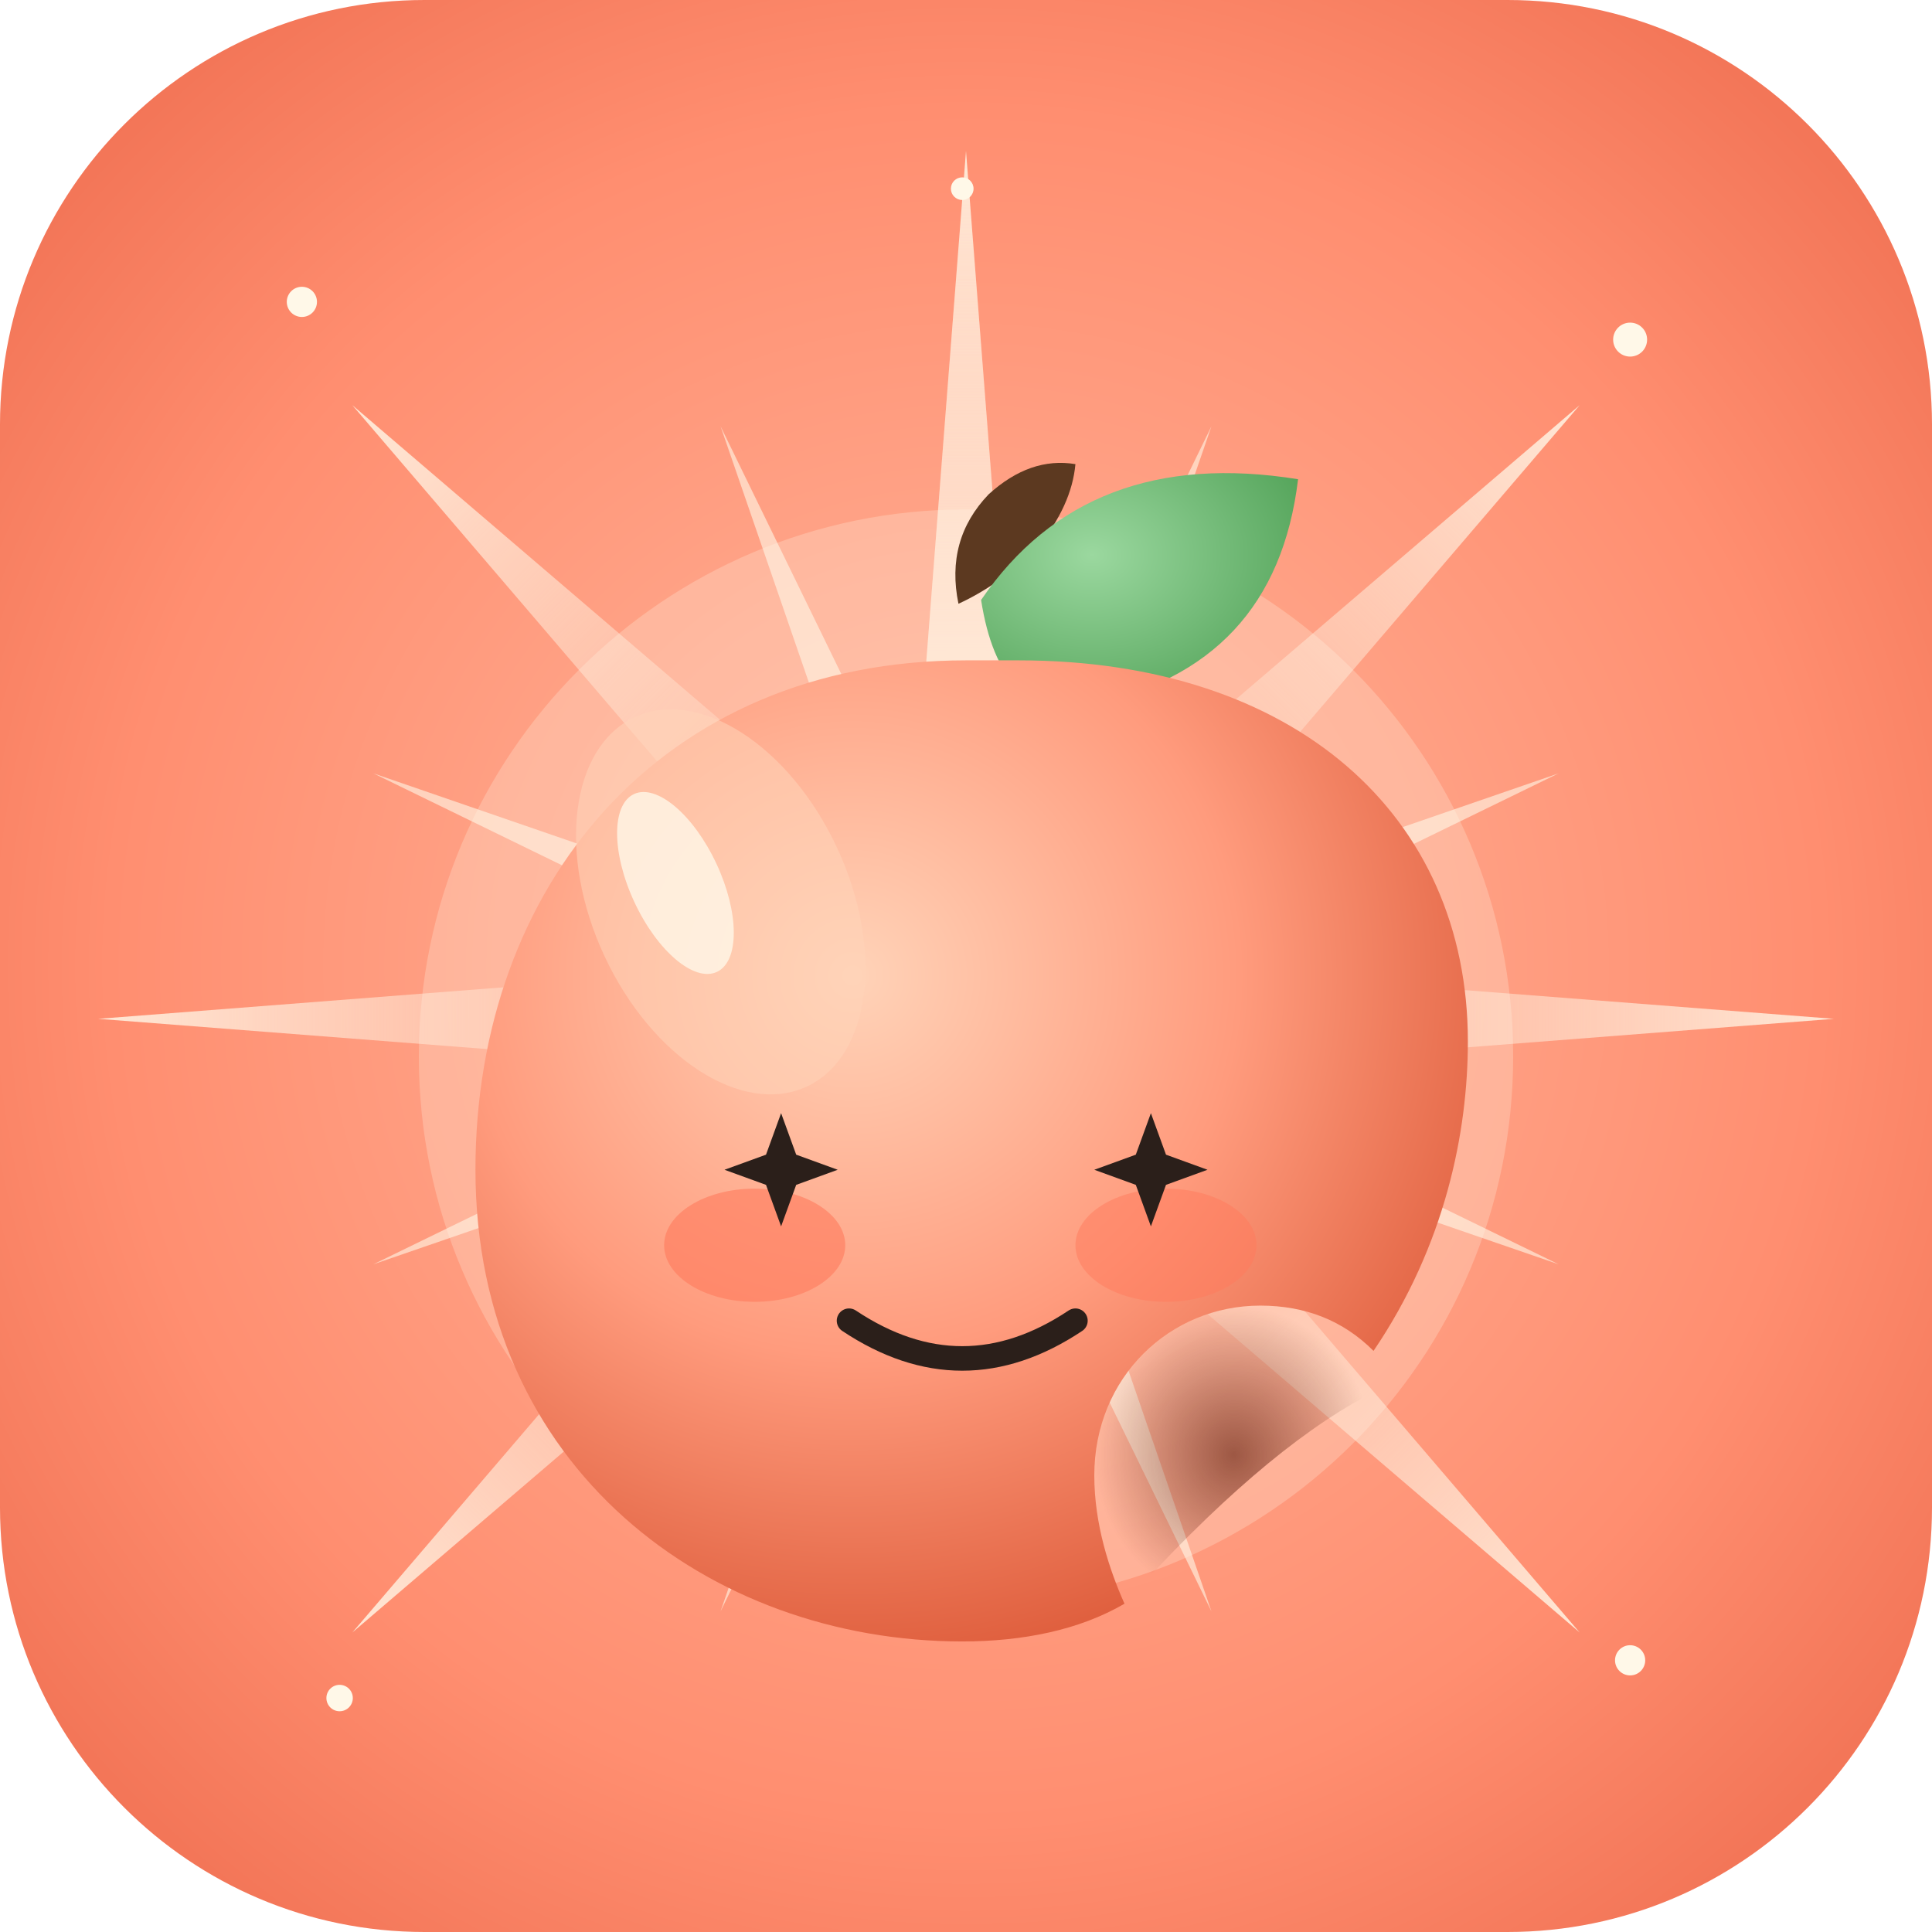
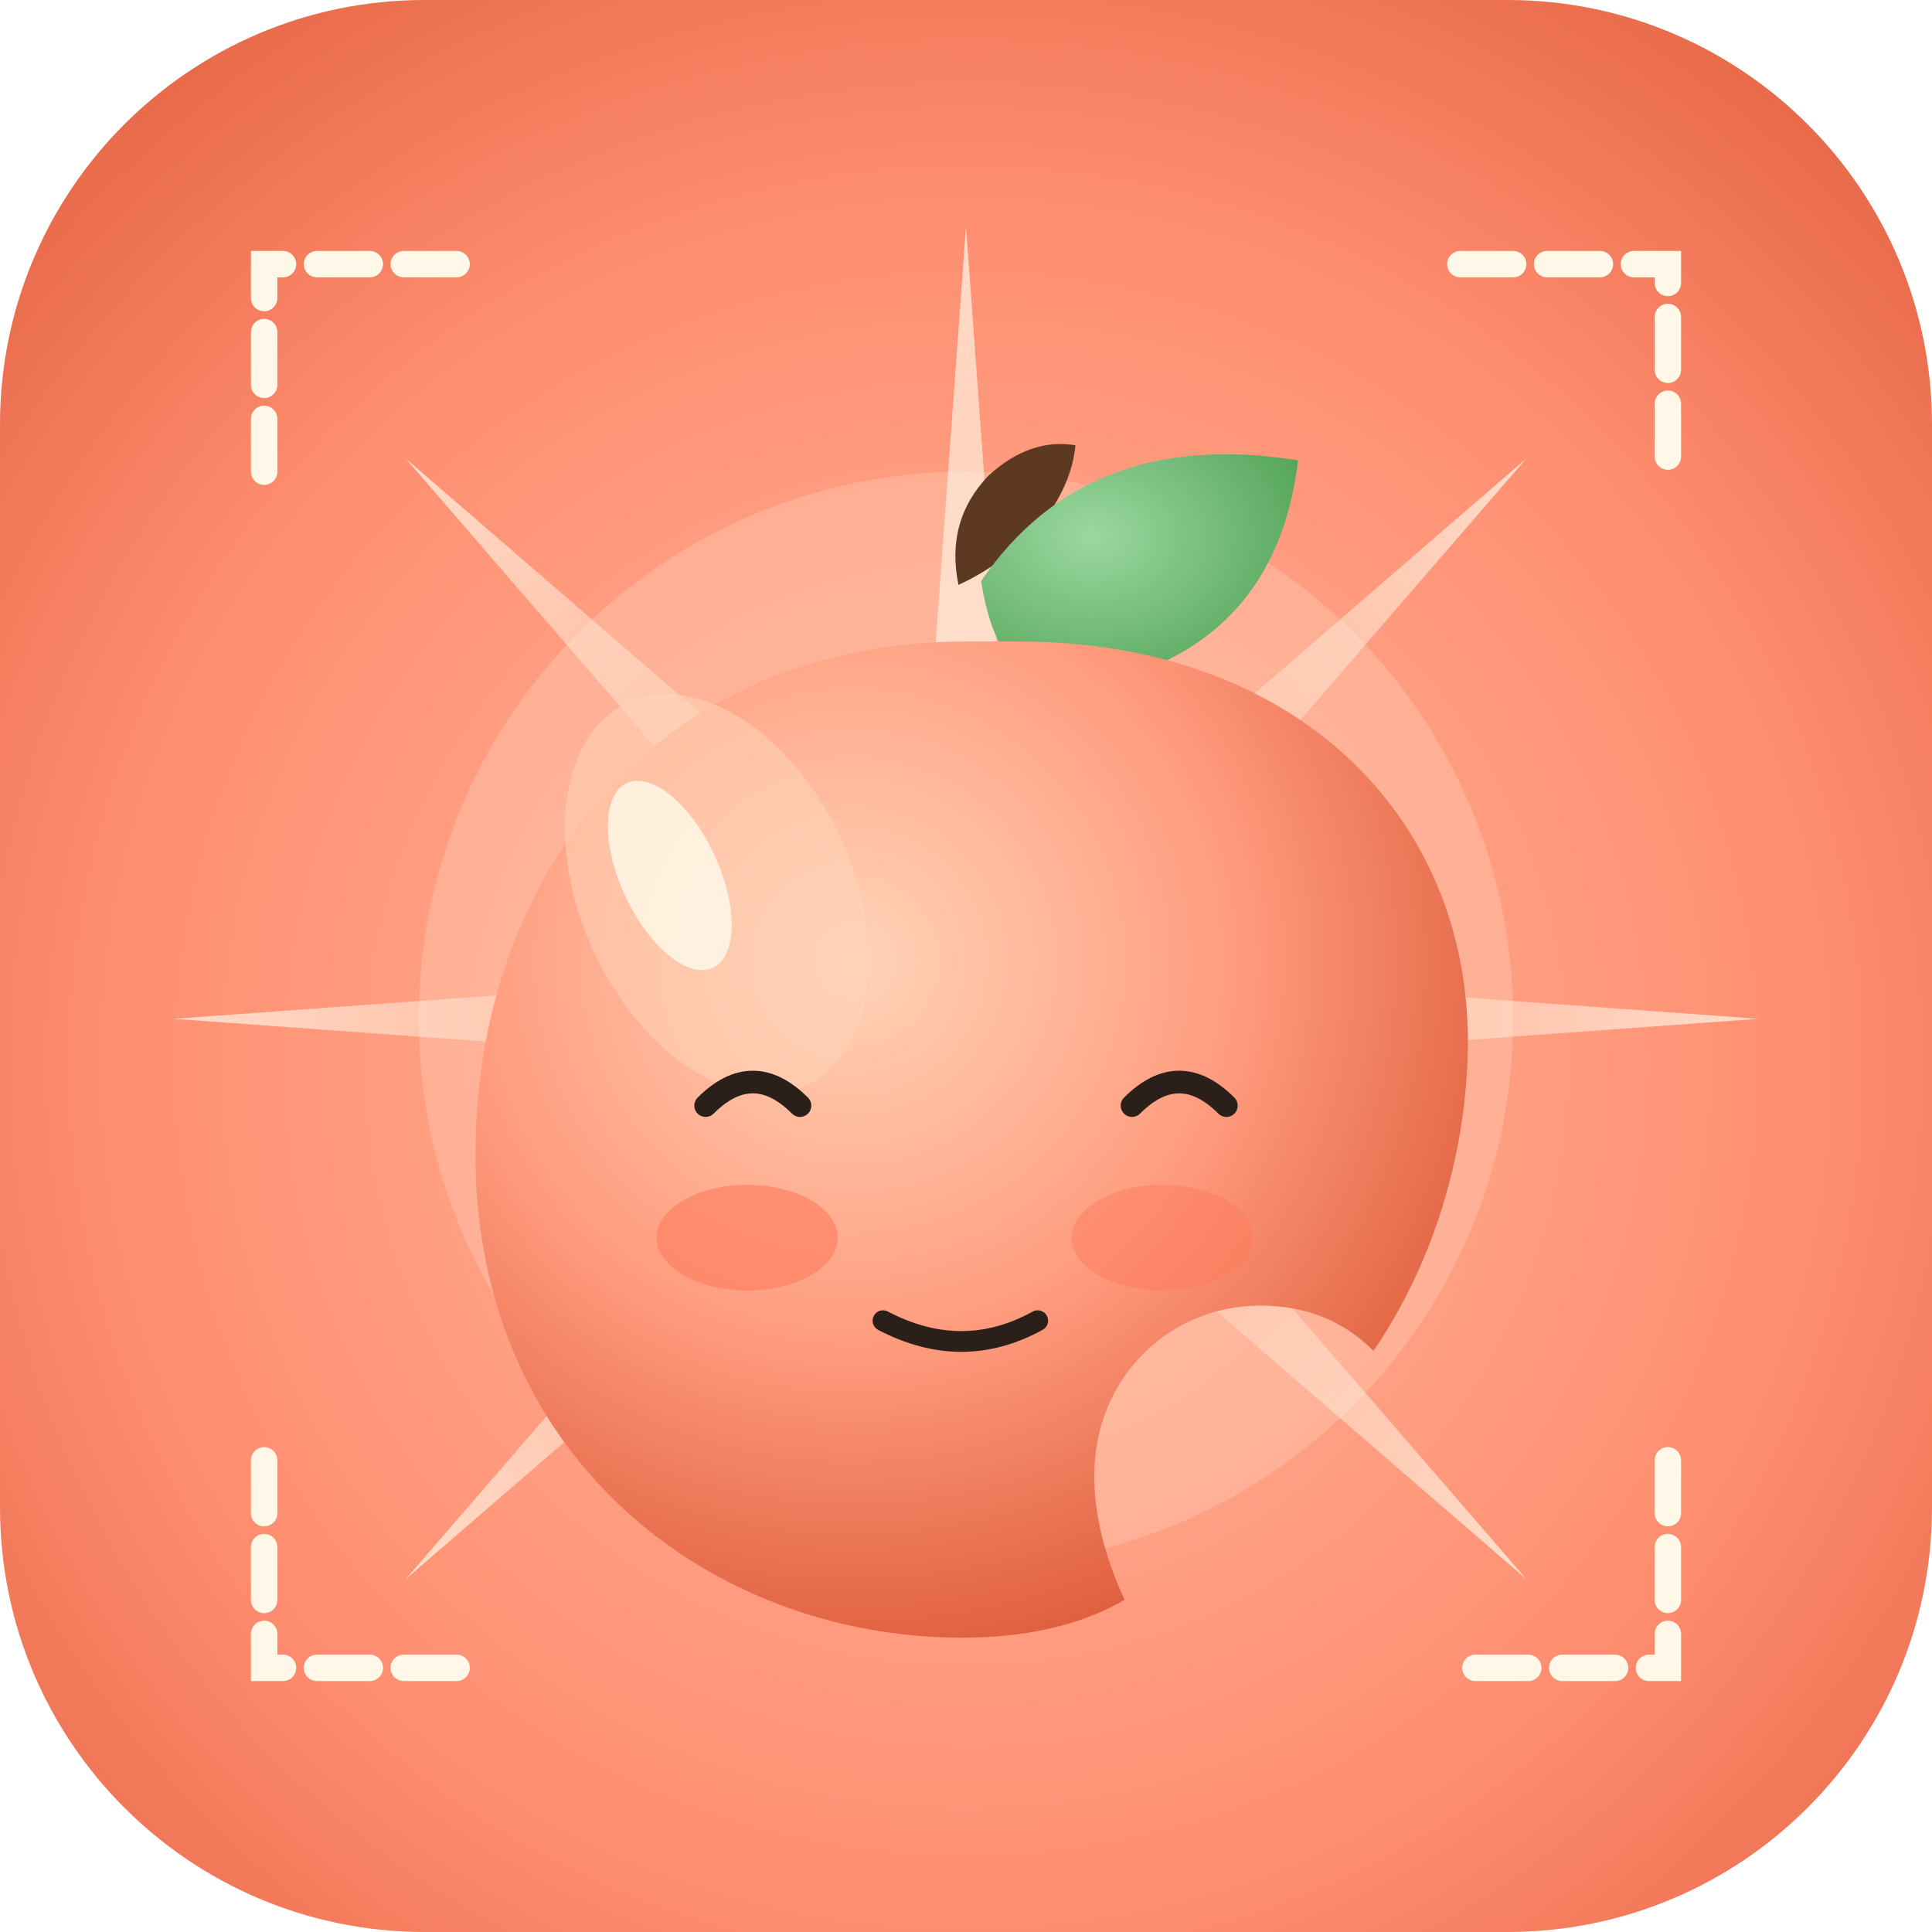
<svg xmlns="http://www.w3.org/2000/svg" viewBox="0 0 1024 1024" width="1024" height="1024">
  <defs>
-     <radialGradient id="bg6" cx="50%" cy="50%" r="80%">
+     <radialGradient id="bgF" cx="50%" cy="55%" r="80%">
      <stop offset="0%" stop-color="#FFB89E" />
      <stop offset="55%" stop-color="#FF8E70" />
-       <stop offset="100%" stop-color="#E55A3C" />
+       <stop offset="100%" stop-color="#D8512F" />
    </radialGradient>
-     <radialGradient id="apple6" cx="38%" cy="32%" r="78%">
+     <radialGradient id="appleF" cx="38%" cy="32%" r="78%">
      <stop offset="0%" stop-color="#FFD3B8" />
      <stop offset="50%" stop-color="#FF9B7D" />
      <stop offset="100%" stop-color="#D8512F" />
    </radialGradient>
-     <radialGradient id="leaf6" cx="35%" cy="35%" r="80%">
+     <radialGradient id="leafF" cx="35%" cy="35%" r="80%">
      <stop offset="0%" stop-color="#9BD89F" />
      <stop offset="100%" stop-color="#4FA055" />
    </radialGradient>
-     <radialGradient id="biteShadow6" cx="50%" cy="50%" r="50%">
-       <stop offset="0%" stop-color="#5C1A0A" stop-opacity="0.6" />
-       <stop offset="100%" stop-color="#5C1A0A" stop-opacity="0" />
-     </radialGradient>
-     <linearGradient id="ray6" x1="0%" y1="0%" x2="0%" y2="100%">
-       <stop offset="0%" stop-color="#FFF8E8" stop-opacity="0.85" />
+     <linearGradient id="rayF" x1="0%" y1="0%" x2="0%" y2="100%">
+       <stop offset="0%" stop-color="#FFF8E8" stop-opacity="0.75" />
      <stop offset="100%" stop-color="#FFF8E8" stop-opacity="0" />
    </linearGradient>
-     <clipPath id="iconClip6">
+     <clipPath id="clipF">
      <rect x="0" y="0" width="1024" height="1024" rx="225" ry="225" />
    </clipPath>
  </defs>
-   <g clip-path="url(#iconClip6)">
-     <rect width="1024" height="1024" fill="url(#bg6)" />
+   <g clip-path="url(#clipF)">
+     <rect width="1024" height="1024" fill="url(#bgF)" />
    <g transform="translate(512 540)">
-       <g fill="url(#ray6)">
-         <polygon points="0,-460 28,-100 -28,-100" />
-         <polygon points="0,460 28,100 -28,100" transform="rotate(180)" />
-         <polygon points="0,-460 28,-100 -28,-100" transform="rotate(45)" />
-         <polygon points="0,-460 28,-100 -28,-100" transform="rotate(-45)" />
-         <polygon points="0,-460 28,-100 -28,-100" transform="rotate(90)" />
-         <polygon points="0,-460 28,-100 -28,-100" transform="rotate(-90)" />
-         <polygon points="0,-460 28,-100 -28,-100" transform="rotate(135)" />
-         <polygon points="0,-460 28,-100 -28,-100" transform="rotate(-135)" />
-       </g>
-       <g fill="#FFF8E8" opacity="0.6">
-         <polygon points="0,-340 14,-110 -14,-110" transform="rotate(22.5)" />
-         <polygon points="0,-340 14,-110 -14,-110" transform="rotate(-22.5)" />
-         <polygon points="0,-340 14,-110 -14,-110" transform="rotate(67.5)" />
-         <polygon points="0,-340 14,-110 -14,-110" transform="rotate(-67.5)" />
-         <polygon points="0,-340 14,-110 -14,-110" transform="rotate(112.5)" />
-         <polygon points="0,-340 14,-110 -14,-110" transform="rotate(-112.5)" />
-         <polygon points="0,-340 14,-110 -14,-110" transform="rotate(157.5)" />
-         <polygon points="0,-340 14,-110 -14,-110" transform="rotate(-157.5)" />
+       <g fill="url(#rayF)">
+         <polygon points="0,-420 24,-90 -24,-90" />
+         <polygon points="0,420 24,90 -24,90" transform="rotate(180)" />
+         <polygon points="0,-420 24,-90 -24,-90" transform="rotate(45)" />
+         <polygon points="0,-420 24,-90 -24,-90" transform="rotate(-45)" />
+         <polygon points="0,-420 24,-90 -24,-90" transform="rotate(90)" />
+         <polygon points="0,-420 24,-90 -24,-90" transform="rotate(-90)" />
+         <polygon points="0,-420 24,-90 -24,-90" transform="rotate(135)" />
+         <polygon points="0,-420 24,-90 -24,-90" transform="rotate(-135)" />
      </g>
    </g>
-     <circle cx="512" cy="560" r="290" fill="#FFF8E8" opacity="0.25" />
-     <path d="M508 320 q-7 -34 16 -58 q22 -20 46 -16 q-2 22 -20 44 q-20 20 -42 30 z" fill="#5C3920" />
-     <path d="M520 318 q56 -82 168 -64 q-12 100 -112 120 q-46 8 -56 -56 z" fill="url(#leaf6)" />
-     <path d="       M512 350       C 350 350, 252 470, 252 620       C 252 778, 376 870, 510 870       C 542 870, 572 864, 596 850       C 588 832, 580 808, 580 782       C 580 730, 620 692, 668 692       C 692 692, 712 700, 728 716       C 766 660, 778 600, 778 552       C 778 432, 686 350, 540 350       Z" fill="url(#apple6)" />
-     <path d="M596 850 C 588 832, 580 808, 580 782 C 580 730, 620 692, 668 692 C 692 692, 712 700, 728 716 L 724 740 Q 668 770, 596 850 Z" fill="url(#biteShadow6)" />
-     <ellipse cx="382" cy="478" rx="68" ry="108" fill="#FFD3B8" opacity="0.55" transform="rotate(-25 382 478)" />
-     <ellipse cx="358" cy="468" rx="24" ry="52" fill="#FFF8E8" opacity="0.8" transform="rotate(-25 358 468)" />
-     <ellipse cx="400" cy="660" rx="48" ry="30" fill="#FF7A5C" opacity="0.6" />
-     <ellipse cx="618" cy="660" rx="48" ry="30" fill="#FF7A5C" opacity="0.5" />
-     <path d="M414 590 l8 22 l22 8 l-22 8 l-8 22 l-8 -22 l-22 -8 l22 -8 z" fill="#2B1F1A" />
-     <path d="M610 590 l8 22 l22 8 l-22 8 l-8 22 l-8 -22 l-22 -8 l22 -8 z" fill="#2B1F1A" />
-     <path d="M450 700 Q 510 740, 570 700" stroke="#2B1F1A" stroke-width="13" fill="none" stroke-linecap="round" />
-     <g fill="#FFF8E8">
-       <circle cx="160" cy="160" r="8" />
-       <circle cx="864" cy="180" r="9" />
-       <circle cx="180" cy="900" r="7" />
-       <circle cx="864" cy="880" r="8" />
-       <circle cx="510" cy="100" r="6" />
+     <circle cx="512" cy="540" r="290" fill="#FFF8E8" opacity="0.2" />
+     <path d="M508 310 q-7 -34 16 -58 q22 -20 46 -16 q-2 22 -20 44 q-20 20 -42 30 z" fill="#5C3920" />
+     <path d="M520 308 q56 -82 168 -64 q-12 100 -112 120 q-46 8 -56 -56 z" fill="url(#leafF)" />
+     <path d="M512 340 C 350 340, 252 462, 252 612 C 252 772, 376 868, 510 868 C 542 868, 572 862, 596 848 C 588 830, 580 808, 580 782 C 580 730, 620 692, 668 692 C 692 692, 712 700, 728 716 C 766 660, 778 598, 778 552 C 778 432, 686 340, 540 340 Z" fill="url(#appleF)" />
+     <ellipse cx="380" cy="474" rx="72" ry="112" fill="#FFD3B8" opacity="0.55" transform="rotate(-25 380 474)" />
+     <ellipse cx="355" cy="464" rx="26" ry="54" fill="#FFF8E8" opacity="0.85" transform="rotate(-25 355 464)" />
+     <ellipse cx="396" cy="656" rx="48" ry="28" fill="#FF7A5C" opacity="0.6" />
+     <ellipse cx="616" cy="656" rx="48" ry="28" fill="#FF7A5C" opacity="0.5" />
+     <path d="M374 586 Q 399 561, 424 586" stroke="#2B1F1A" stroke-width="12" fill="none" stroke-linecap="round" />
+     <path d="M600 586 Q 625 561, 650 586" stroke="#2B1F1A" stroke-width="12" fill="none" stroke-linecap="round" />
+     <path d="M468 700 Q 510 722, 550 700" stroke="#2B1F1A" stroke-width="11" fill="none" stroke-linecap="round" />
+     <g stroke="#FFF8E8" stroke-width="14" stroke-linecap="round" stroke-dasharray="28 18" fill="none">
+       <path d="M140 250 L 140 140 L 250 140" />
+       <path d="M774 140 L 884 140 L 884 250" />
+       <path d="M140 774 L 140 884 L 250 884" />
+       <path d="M884 774 L 884 884 L 774 884" />
    </g>
  </g>
</svg>
